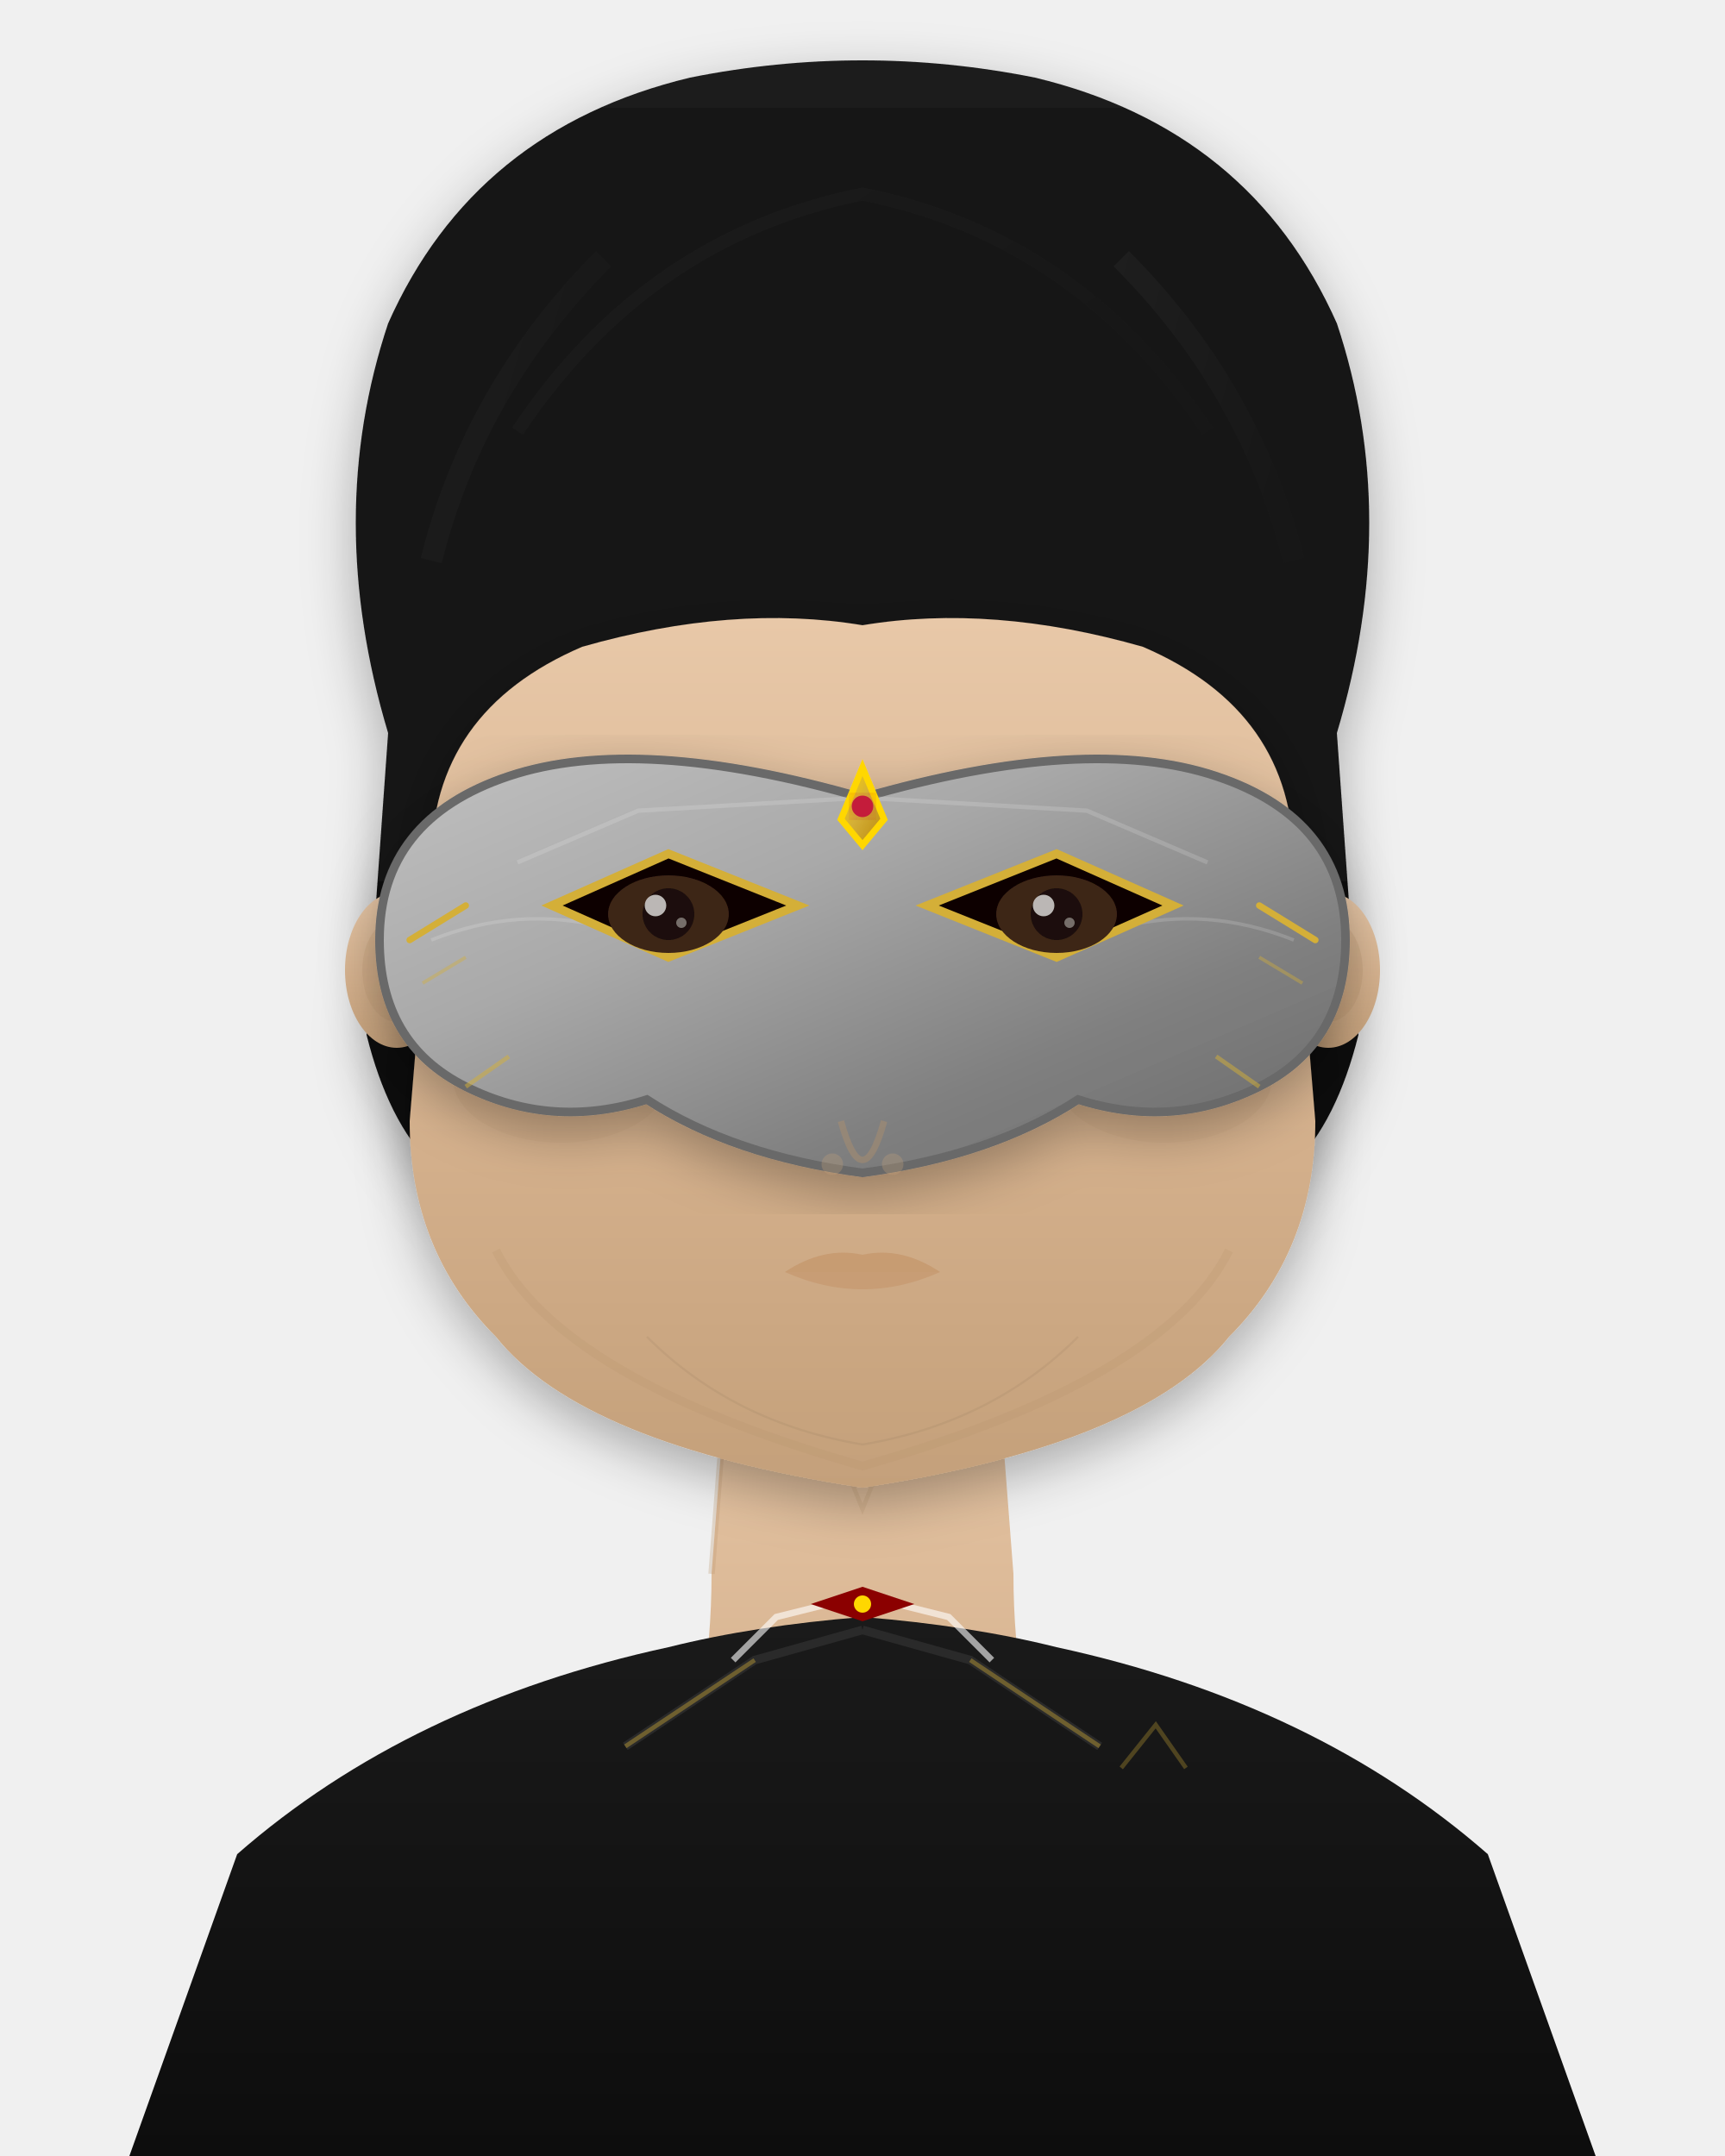
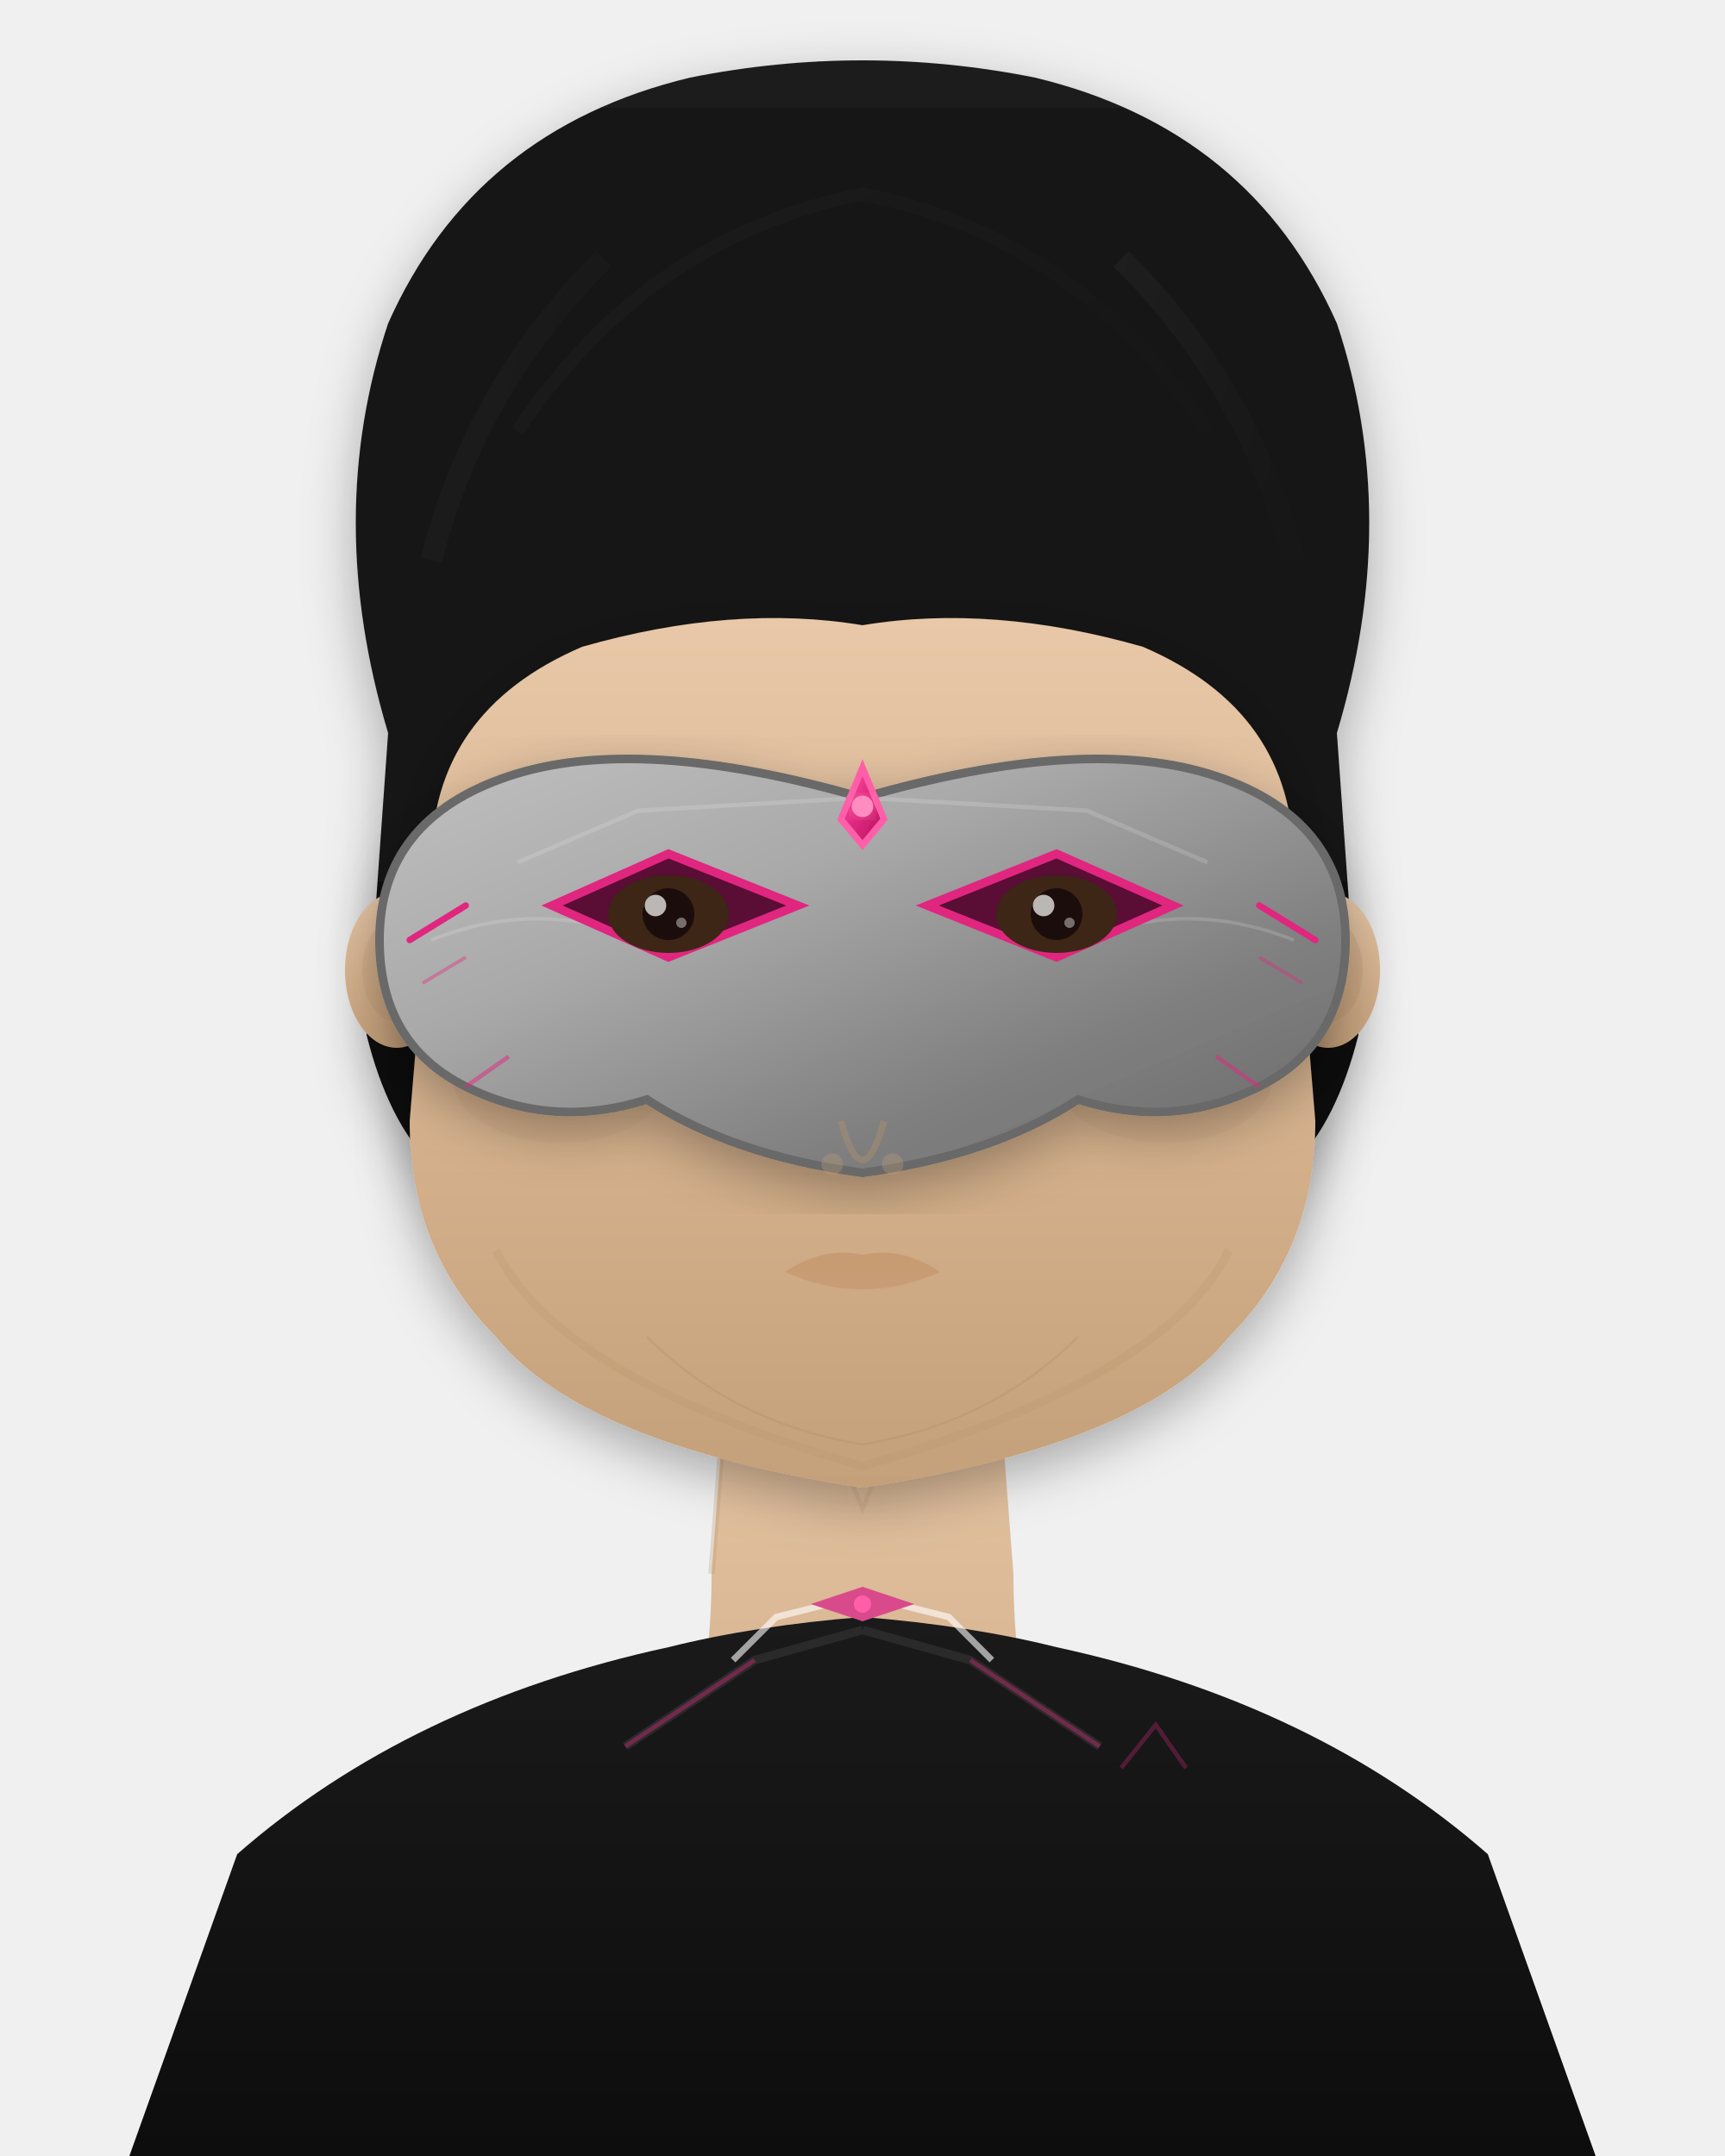
<svg xmlns="http://www.w3.org/2000/svg" viewBox="0 0 400 500" fill="none">
  <defs>
    <linearGradient id="skinM" x1="50%" y1="0%" x2="50%" y2="100%">
      <stop offset="0%" stop-color="#E8C8A8" />
      <stop offset="60%" stop-color="#D4B08C" />
      <stop offset="100%" stop-color="#C4A07A" />
    </linearGradient>
    <linearGradient id="skinShM" x1="0%" y1="0%" x2="100%" y2="100%">
      <stop offset="0%" stop-color="#C4A07A" />
      <stop offset="100%" stop-color="#B4906A" />
    </linearGradient>
    <linearGradient id="hairM" x1="50%" y1="0%" x2="50%" y2="100%">
      <stop offset="0%" stop-color="#1A1A1A" />
-       <stop offset="100%" stop-color="#0D0D0D" />
+       <stop offset="100%" stop-color="#0d0d0d" />
    </linearGradient>
    <linearGradient id="hairHM" x1="0%" y1="0%" x2="100%" y2="50%">
      <stop offset="0%" stop-color="#2A2A2A" />
      <stop offset="100%" stop-color="#1A1A1A" />
    </linearGradient>
    <linearGradient id="mSilver" x1="0%" y1="0%" x2="100%" y2="100%">
      <stop offset="0%" stop-color="#C0C0C0" />
      <stop offset="35%" stop-color="#A9A9A9" />
      <stop offset="70%" stop-color="#808080" />
      <stop offset="100%" stop-color="#696969" />
    </linearGradient>
    <linearGradient id="mGoldM" x1="0%" y1="0%" x2="100%" y2="100%">
-       <stop offset="0%" stop-color="#FFD700" />
-       <stop offset="50%" stop-color="#D4AF37" />
-       <stop offset="100%" stop-color="#B8860B" />
+       <stop offset="0%" stop-color="#FF5FA8" />
+       <stop offset="50%" stop-color="#E0287F" />
+       <stop offset="100%" stop-color="#B3135F" />
    </linearGradient>
    <linearGradient id="suit" x1="50%" y1="0%" x2="50%" y2="100%">
      <stop offset="0%" stop-color="#1a1a1a" />
      <stop offset="100%" stop-color="#0d0d0d" />
    </linearGradient>
    <filter id="shadowM">
      <feDropShadow dx="0" dy="4" stdDeviation="6" flood-color="#000" flood-opacity="0.3" />
    </filter>
    <filter id="glowM">
      <feGaussianBlur stdDeviation="3" result="b" />
      <feMerge>
        <feMergeNode in="b" />
        <feMergeNode in="SourceGraphic" />
      </feMerge>
    </filter>
  </defs>
  <path d="M90 170 Q75 120 90 75 Q110 30 160 18 Q200 10 240 18 Q290 30 310 75 Q325 120 310 170 L315 240 Q310 260 300 270 L290 280 Q275 295 200 305 Q125 295 110 280 L100 270 Q90 260 85 240Z" fill="url(#hairM)" filter="url(#shadowM)" />
  <path d="M100 130 Q110 90 140 60" fill="none" stroke="url(#hairHM)" stroke-width="5" opacity="0.4" />
  <path d="M300 130 Q290 90 260 60" fill="none" stroke="url(#hairHM)" stroke-width="5" opacity="0.4" />
  <path d="M120 100 Q150 55 200 45 Q250 55 280 100" fill="none" stroke="url(#hairHM)" stroke-width="3" opacity="0.3" />
  <ellipse cx="92" cy="225" rx="12" ry="18" fill="url(#skinM)" />
  <ellipse cx="92" cy="225" rx="8" ry="12" fill="url(#skinShM)" opacity="0.3" />
  <ellipse cx="308" cy="225" rx="12" ry="18" fill="url(#skinM)" />
  <ellipse cx="308" cy="225" rx="8" ry="12" fill="url(#skinShM)" opacity="0.3" />
  <path d="M170 300 L165 365 Q165 395 155 425 L155 500 L245 500 L245 425 Q235 395 235 365 L230 300" fill="url(#skinM)" />
  <path d="M170 300 L165 365" fill="none" stroke="url(#skinShM)" stroke-width="1.5" opacity="0.3" />
  <path d="M196 340 L200 350 L204 340" fill="none" stroke="#C4A07A" stroke-width="1" opacity="0.3" />
  <path d="M100 200 Q100 165 135 150 Q170 140 200 145 Q230 140 265 150 Q300 165 300 200 L305 260 Q305 290 285 310 Q265 335 200 345 Q135 335 115 310 Q95 290 95 260Z" fill="url(#skinM)" filter="url(#shadowM)" />
  <path d="M115 290 Q130 320 200 340 Q270 320 285 290" fill="none" stroke="#B4906A" stroke-width="2" opacity="0.2" />
  <ellipse cx="130" cy="250" rx="25" ry="15" fill="#C4A07A" opacity="0.25" />
  <ellipse cx="270" cy="250" rx="25" ry="15" fill="#C4A07A" opacity="0.25" />
  <g filter="url(#shadowM)">
    <path d="M88 218 Q88 190 118 180 Q148 170 200 185 Q252 170 282 180 Q312 190 312 218 Q312 242 292 252 Q272 262 250 255 Q230 268 200 272 Q170 268 150 255 Q128 262 108 252 Q88 242 88 218Z" fill="url(#mSilver)" stroke="#696969" stroke-width="2" />
    <path d="M120 200 L148 188 L200 185 L252 188 L280 200" fill="none" stroke="#FFF" stroke-width="1" opacity="0.15" />
    <path d="M100 218 Q120 210 140 215" fill="none" stroke="#FFF" stroke-width="0.8" opacity="0.15" />
    <path d="M300 218 Q280 210 260 215" fill="none" stroke="#FFF" stroke-width="0.8" opacity="0.15" />
-     <path d="M195 190 L200 178 L205 190 L200 196Z" fill="url(#mGoldM)" stroke="#FFD700" stroke-width="1.5" />
-     <circle cx="200" cy="187" r="2.5" fill="#C41E3A" filter="url(#glowM)" />
-     <path d="M128 210 L155 198 L185 210 L155 222Z" fill="#0d0000" />
-     <path d="M128 210 L155 198 L185 210 L155 222Z" fill="none" stroke="#D4AF37" stroke-width="2" />
-     <path d="M215 210 L245 198 L272 210 L245 222Z" fill="#0d0000" />
-     <path d="M215 210 L245 198 L272 210 L245 222Z" fill="none" stroke="#D4AF37" stroke-width="2" />
+     <path d="M195 190 L200 178 L205 190 L200 196Z" fill="url(#mGoldM)" stroke="#FF5FA8" stroke-width="1.5" />
+     <circle cx="200" cy="187" r="2.5" fill="#FF8DC0" filter="url(#glowM)" />
+     <path d="M128 210 L155 198 L185 210 L155 222Z" fill="#5A0F36" />
+     <path d="M128 210 L155 198 L185 210 L155 222Z" fill="none" stroke="#E0287F" stroke-width="2" />
+     <path d="M215 210 L245 198 L272 210 L245 222Z" fill="#5A0F36" />
+     <path d="M215 210 L245 198 L272 210 L245 222Z" fill="none" stroke="#E0287F" stroke-width="2" />
    <ellipse cx="155" cy="212" rx="14" ry="9" fill="#3D2517" />
    <ellipse cx="245" cy="212" rx="14" ry="9" fill="#3D2517" />
    <circle cx="155" cy="212" r="6" fill="#1A0E08" />
    <circle cx="245" cy="212" r="6" fill="#1A0E08" />
    <circle cx="152" cy="210" r="2.5" fill="#FFF" opacity="0.7" />
    <circle cx="242" cy="210" r="2.5" fill="#FFF" opacity="0.7" />
    <circle cx="158" cy="214" r="1.2" fill="#FFF" opacity="0.4" />
    <circle cx="248" cy="214" r="1.2" fill="#FFF" opacity="0.4" />
-     <path d="M95 218 L108 210" stroke="#D4AF37" stroke-width="1.5" stroke-linecap="round" />
-     <path d="M305 218 L292 210" stroke="#D4AF37" stroke-width="1.5" stroke-linecap="round" />
-     <path d="M108 252 L118 245" stroke="#D4AF37" stroke-width="1" opacity="0.5" />
-     <path d="M292 252 L282 245" stroke="#D4AF37" stroke-width="1" opacity="0.5" />
-     <path d="M98 228 L108 222" stroke="#D4AF37" stroke-width="0.8" opacity="0.4" />
-     <path d="M302 228 L292 222" stroke="#D4AF37" stroke-width="0.8" opacity="0.4" />
+     <path d="M95 218 L108 210" stroke="#E0287F" stroke-width="1.5" stroke-linecap="round" />
+     <path d="M305 218 L292 210" stroke="#E0287F" stroke-width="1.5" stroke-linecap="round" />
+     <path d="M108 252 L118 245" stroke="#E0287F" stroke-width="1" opacity="0.5" />
+     <path d="M292 252 L282 245" stroke="#E0287F" stroke-width="1" opacity="0.5" />
+     <path d="M98 228 L108 222" stroke="#E0287F" stroke-width="0.8" opacity="0.4" />
+     <path d="M302 228 L292 222" stroke="#E0287F" stroke-width="0.8" opacity="0.4" />
  </g>
  <path d="M195 260 Q200 278 205 260" fill="none" stroke="#B4906A" stroke-width="1.5" opacity="0.4" />
  <circle cx="193" cy="270" r="2.5" fill="#C4A07A" opacity="0.3" />
  <circle cx="207" cy="270" r="2.5" fill="#C4A07A" opacity="0.3" />
  <path d="M182 295 Q191 289 200 291 Q209 289 218 295" fill="#C4956A" opacity="0.7" />
  <path d="M182 295 Q200 303 218 295" fill="#C4956A" opacity="0.6" />
  <path d="M150 310 Q170 330 200 335 Q230 330 250 310" fill="none" stroke="#8B7355" stroke-width="0.5" opacity="0.15" />
  <path d="M55 430 Q95 395 155 382 Q175 377 200 375 Q225 377 245 382 Q305 395 345 430 L370 500 L30 500Z" fill="url(#suit)" />
  <path d="M145 405 L175 385 L200 378" fill="none" stroke="#2a2a2a" stroke-width="2" />
  <path d="M255 405 L225 385 L200 378" fill="none" stroke="#2a2a2a" stroke-width="2" />
-   <path d="M145 405 L175 385" fill="none" stroke="#D4AF37" stroke-width="1" opacity="0.4" />
-   <path d="M255 405 L225 385" fill="none" stroke="#D4AF37" stroke-width="1" opacity="0.4" />
+   <path d="M145 405 L175 385" fill="none" stroke="#E0287F" stroke-width="1" opacity="0.4" />
+   <path d="M255 405 L225 385" fill="none" stroke="#E0287F" stroke-width="1" opacity="0.4" />
  <path d="M170 385 L180 375 L200 370 L220 375 L230 385" fill="none" stroke="#FFF" stroke-width="1.5" opacity="0.6" />
-   <path d="M188 372 L200 368 L212 372 L200 376Z" fill="#8B0000" />
-   <circle cx="200" cy="372" r="2" fill="#FFD700" />
-   <path d="M260 410 L268 400 L275 410" fill="none" stroke="#D4AF37" stroke-width="1" opacity="0.3" />
+   <path d="M188 372 L200 368 L212 372 L200 376Z" fill="#D94A8C" />
+   <circle cx="200" cy="372" r="2" fill="#FF5FA8" />
+   <path d="M260 410 L268 400 L275 410" fill="none" stroke="#E0287F" stroke-width="1" opacity="0.3" />
</svg>
